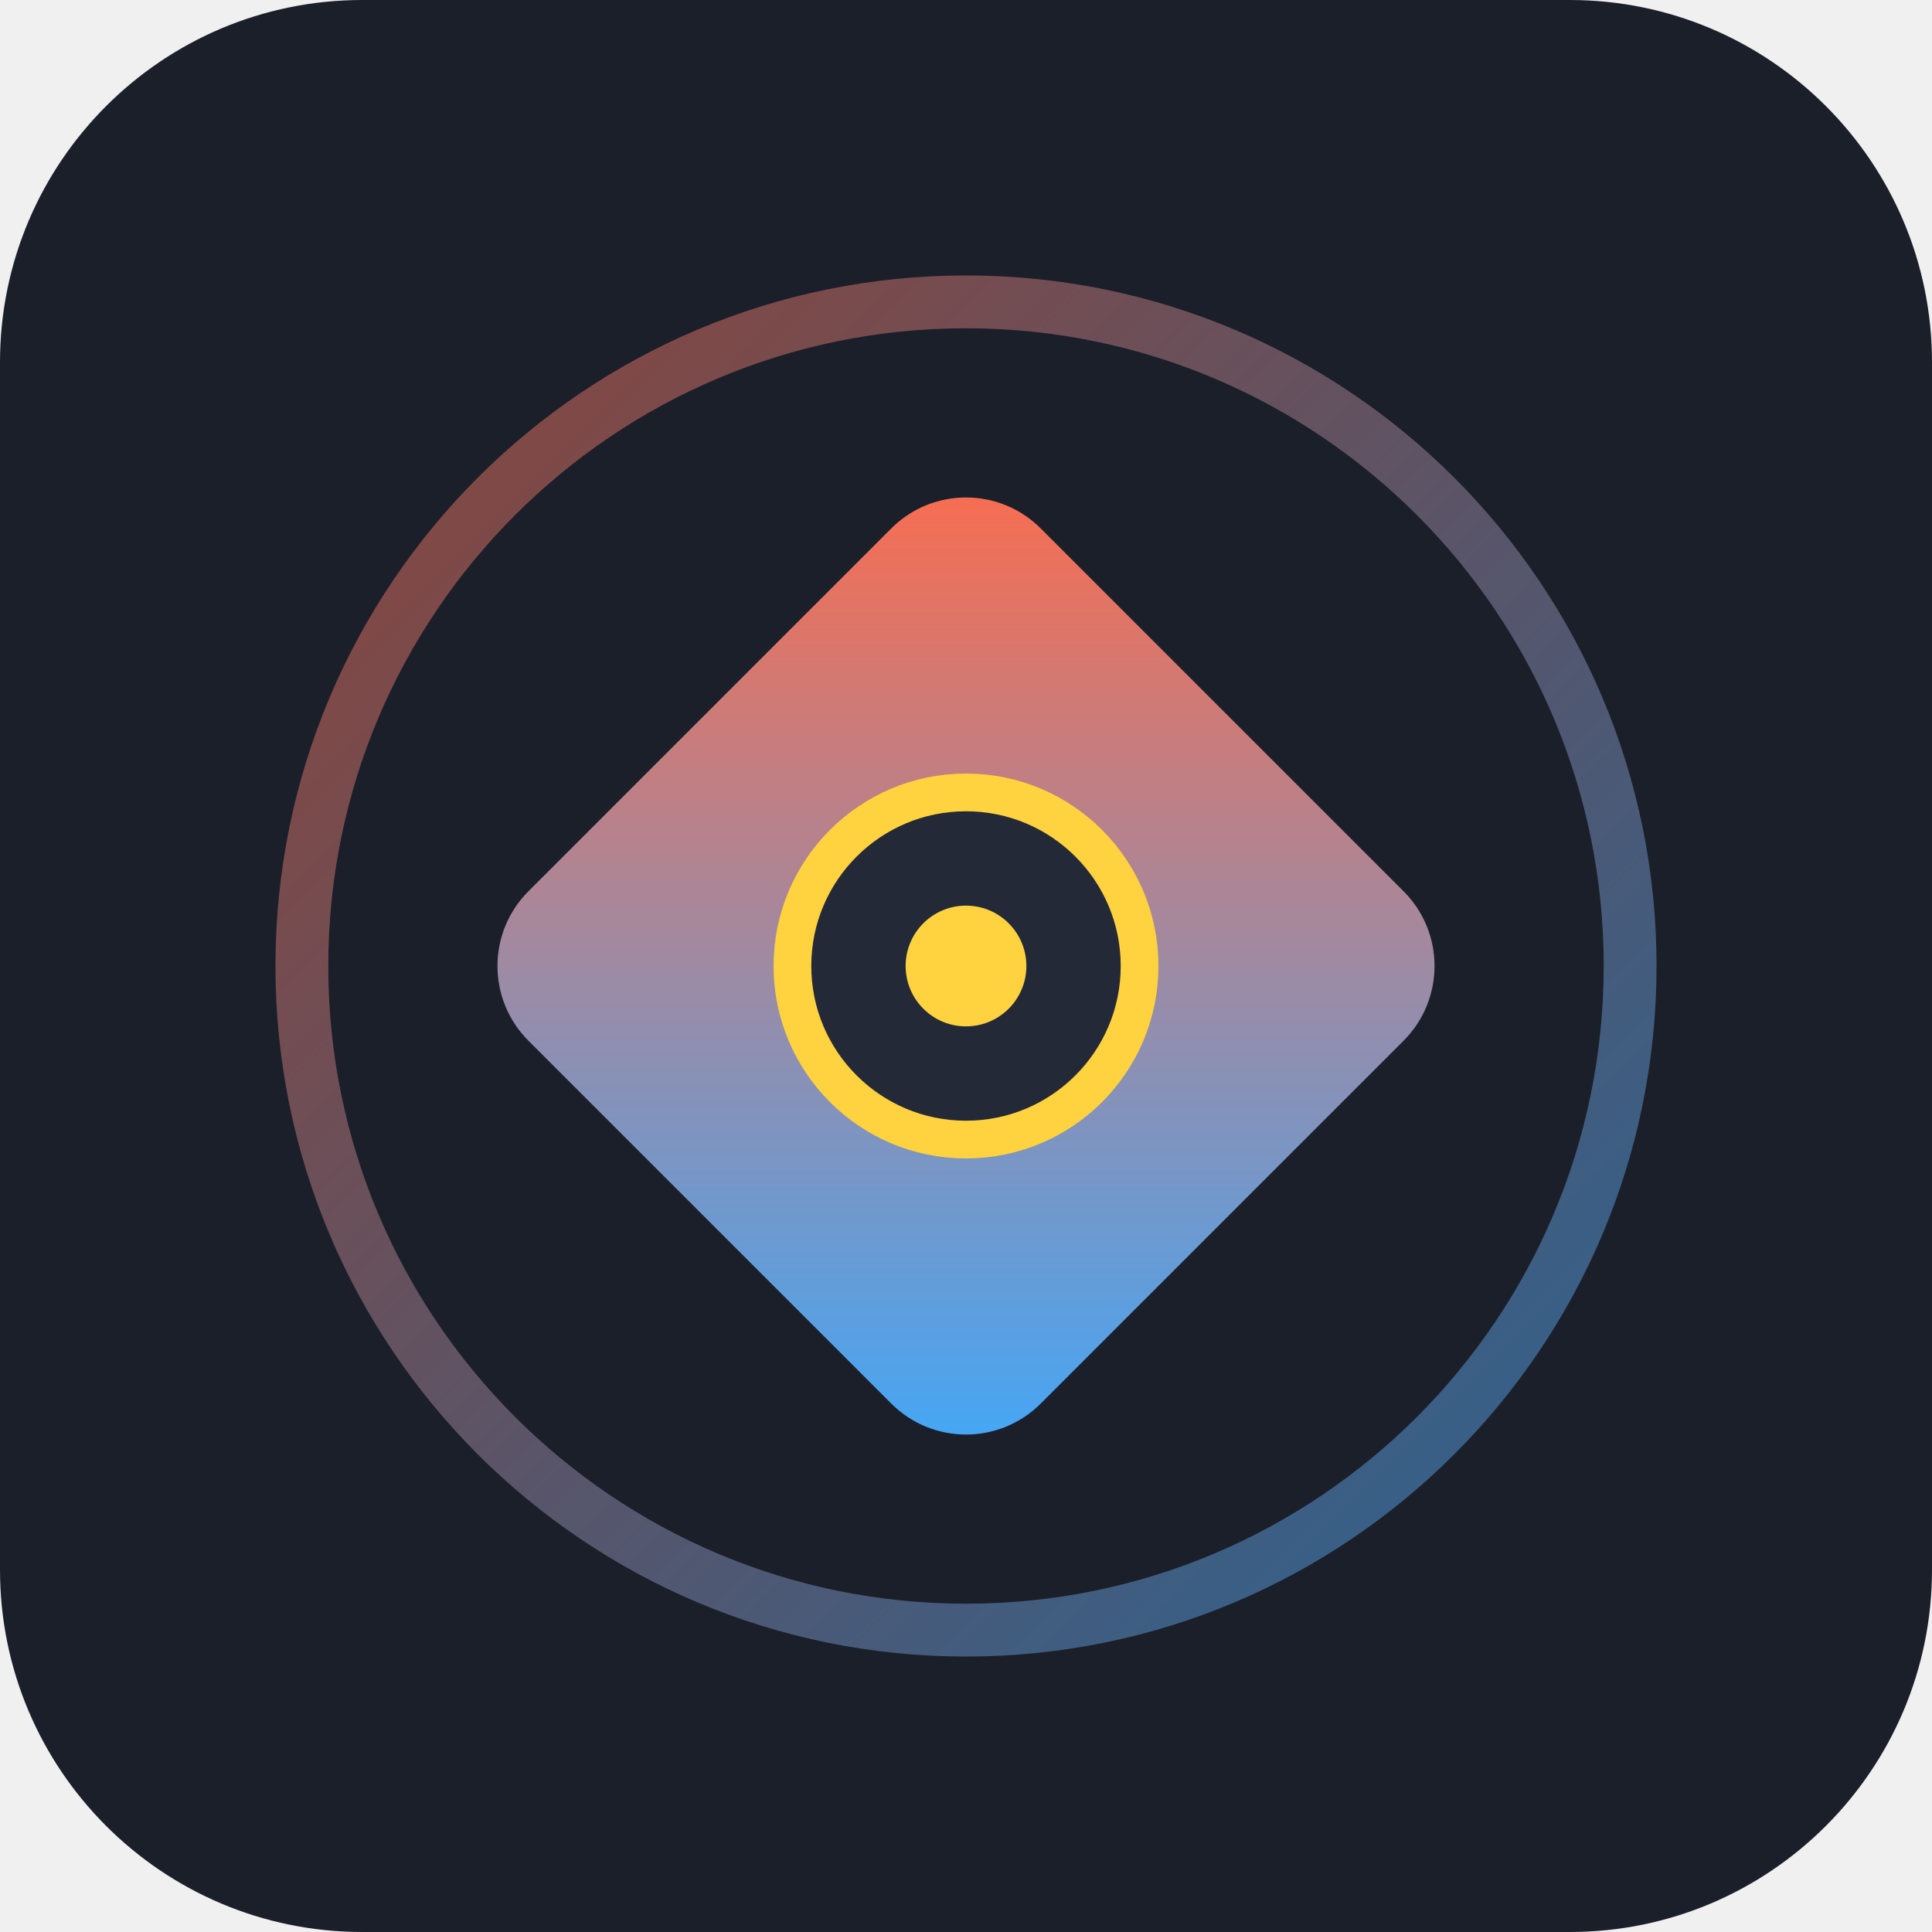
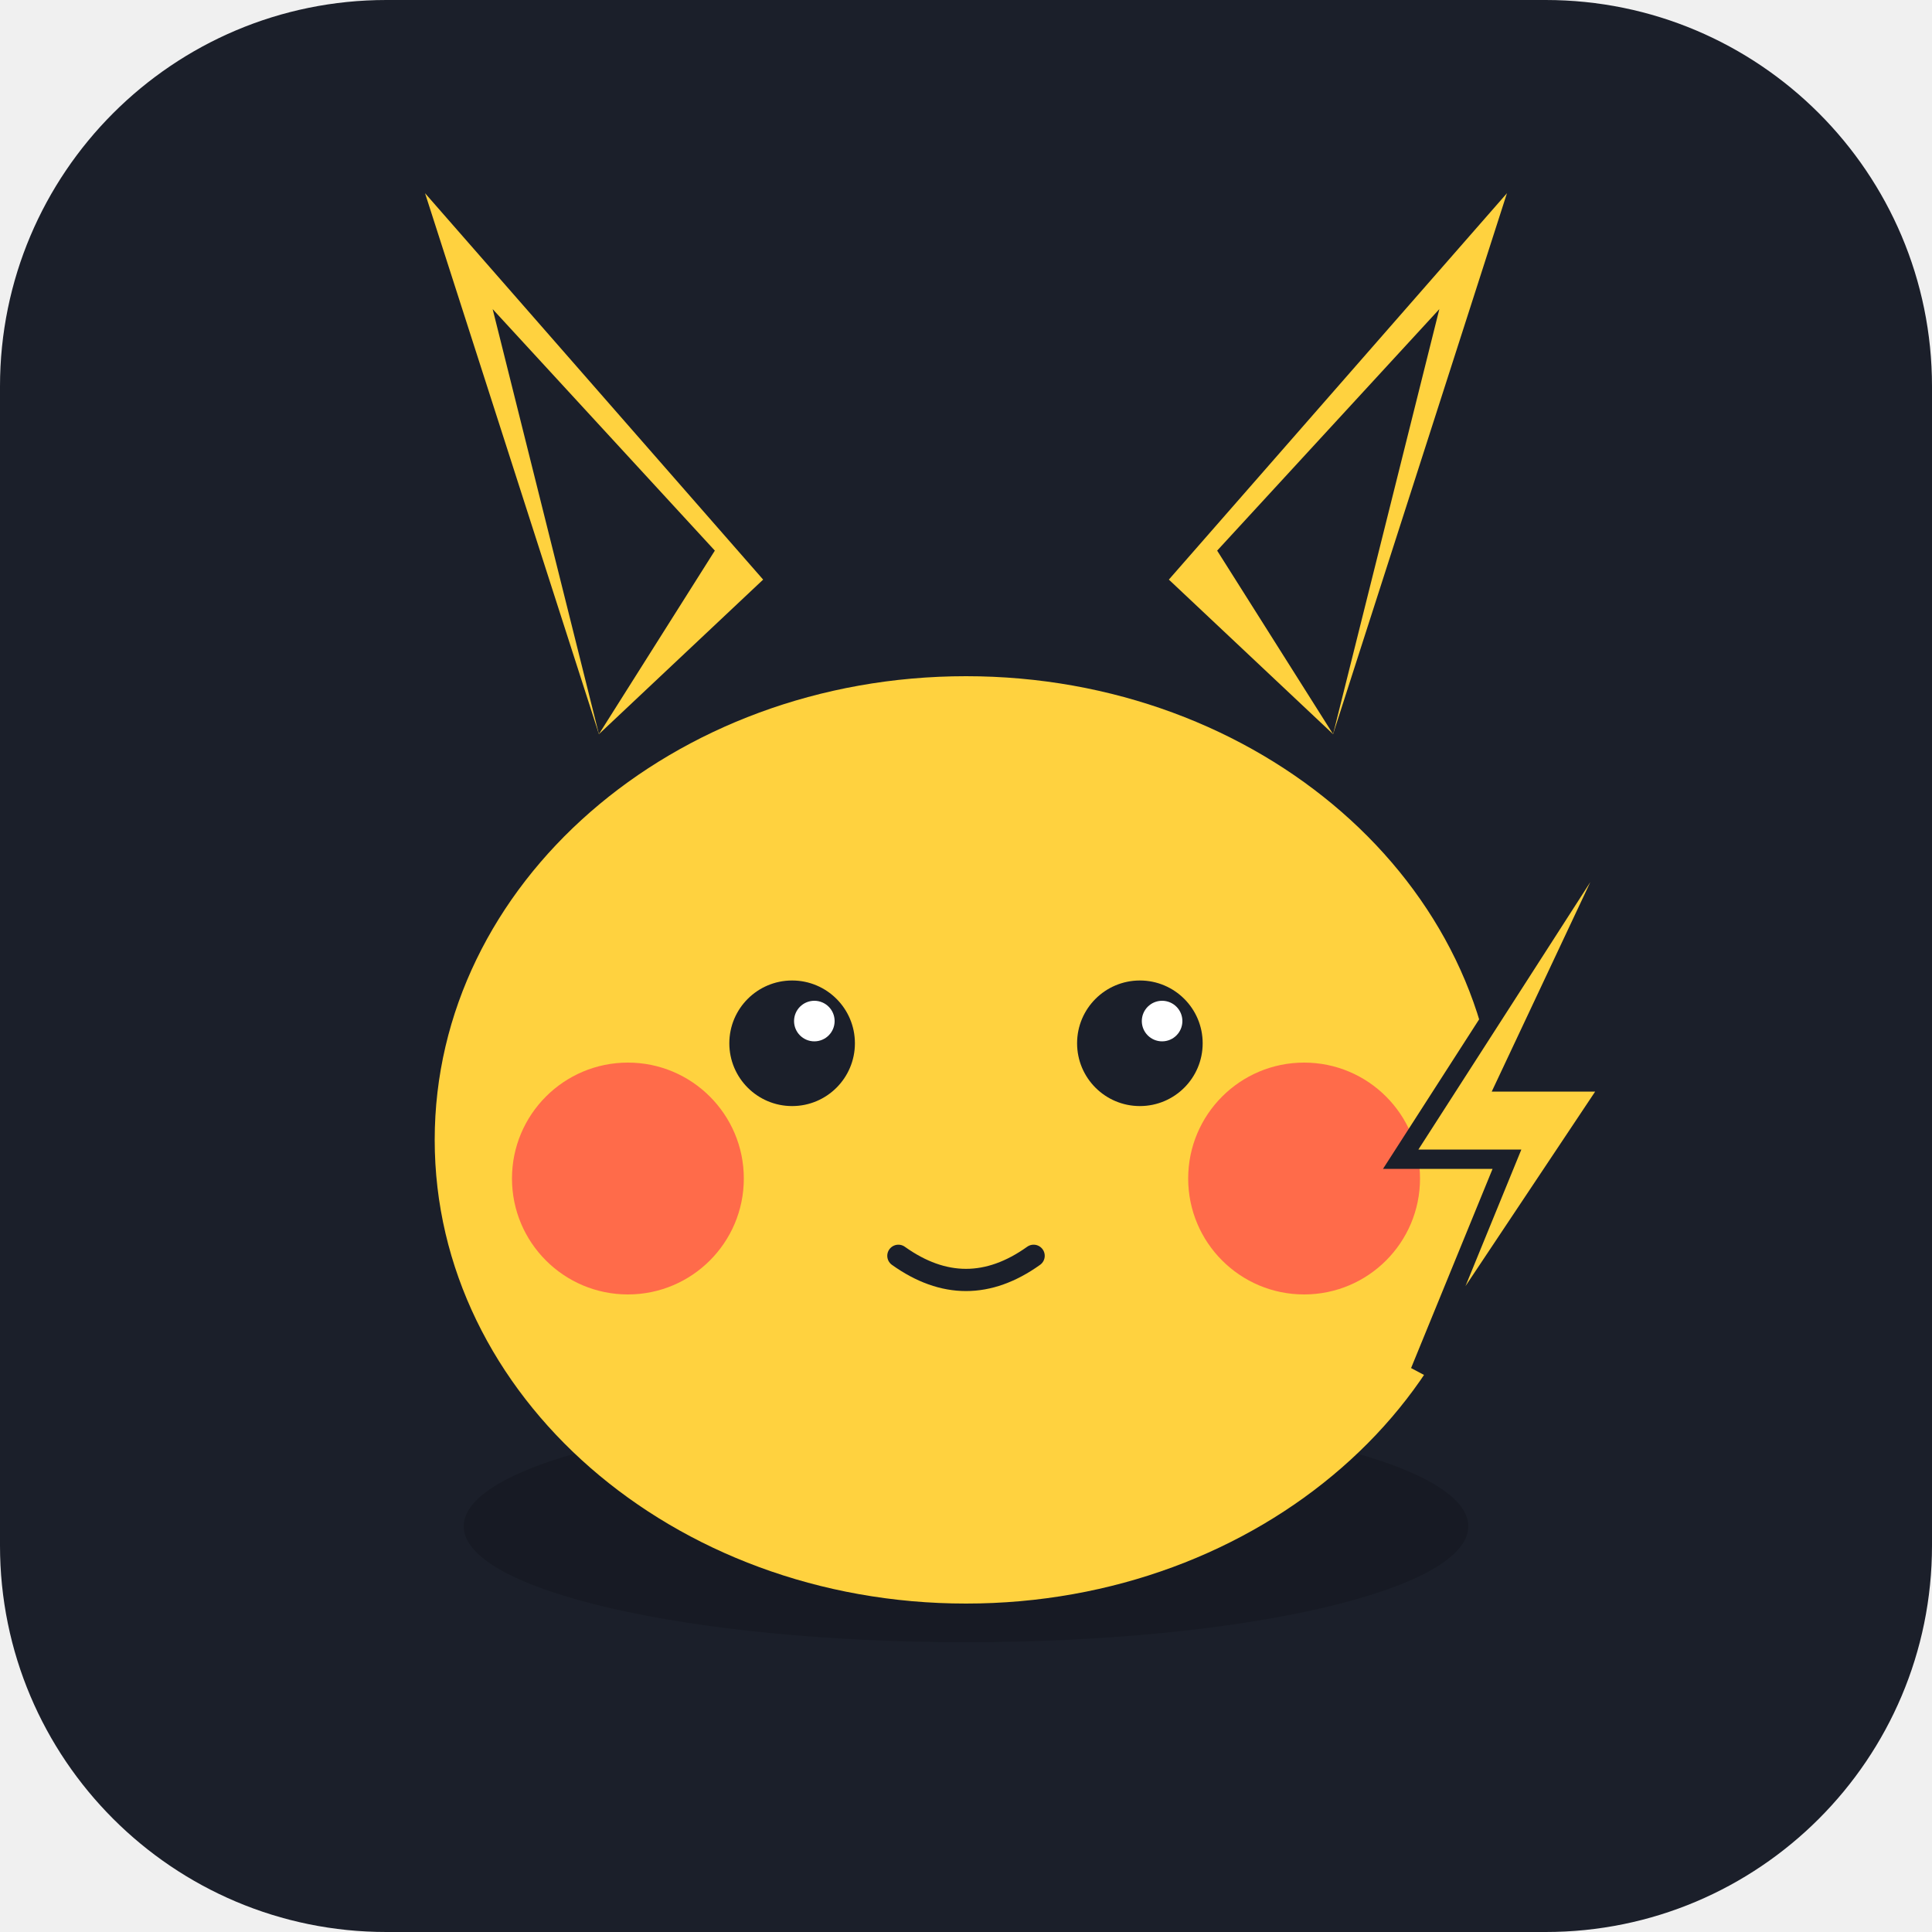
- <svg xmlns="http://www.w3.org/2000/svg" viewBox="0 0 512 512">
-   <rect width="512" height="512" rx="96" fill="#1B1F2A" />
-   <circle cx="256" cy="256" r="176" fill="none" stroke="url(#ringGrad)" stroke-width="14" />
-   <g transform="translate(256 256) rotate(45)">
-     <rect x="-96" y="-96" width="192" height="192" rx="28" fill="url(#diamondGrad)" />
-   </g>
-   <circle cx="256" cy="256" r="46" fill="#242938" stroke="#FFD23F" stroke-width="10" />
-   <circle cx="256" cy="256" r="16" fill="#FFD23F" />
-   <defs>
-     <linearGradient id="diamondGrad" x1="0%" y1="0%" x2="100%" y2="100%">
-       <stop offset="0%" stop-color="#FF6B4A" />
-       <stop offset="100%" stop-color="#3DA9FC" />
-     </linearGradient>
-     <linearGradient id="ringGrad" x1="0%" y1="0%" x2="100%" y2="100%">
-       <stop offset="0%" stop-color="#FF6B4A" stop-opacity="0.5" />
-       <stop offset="100%" stop-color="#3DA9FC" stop-opacity="0.5" />
-     </linearGradient>
-   </defs>
+ <svg xmlns="http://www.w3.org/2000/svg" viewBox="0 0 200 200">
+   <rect width="200" height="200" rx="40" fill="#1B1F2A" />
+   <ellipse cx="100" cy="158" rx="52" ry="12" fill="#000" opacity="0.15" />
+   <path d="M62 76 L44 20 L79 60 Z" fill="#FFD23F" />
+   <path d="M138 76 L156 20 L121 60 Z" fill="#FFD23F" />
+   <path d="M62 76 L51 32 L74 57 Z" fill="#1B1F2A" />
+   <path d="M138 76 L149 32 L126 57 Z" fill="#1B1F2A" />
+   <ellipse cx="100" cy="118" rx="55" ry="48" fill="#FFD23F" />
+   <circle cx="65" cy="122" r="12" fill="#FF6B4A" />
+   <circle cx="135" cy="122" r="12" fill="#FF6B4A" />
+   <circle cx="82" cy="108" r="6.5" fill="#1B1F2A" />
+   <circle cx="118" cy="108" r="6.5" fill="#1B1F2A" />
+   <circle cx="84.3" cy="105.7" r="2.1" fill="#fff" />
+   <circle cx="120.3" cy="105.7" r="2.1" fill="#fff" />
+   <path d="M93 130 Q100 135 107 130" stroke="#1B1F2A" stroke-width="2.3" fill="none" stroke-linecap="round" />
+   <path d="M147 142 L167 112 L156 112 L172 78 L145 120 L156 120 Z" fill="#FFD23F" stroke="#1B1F2A" stroke-width="2" />
</svg>
